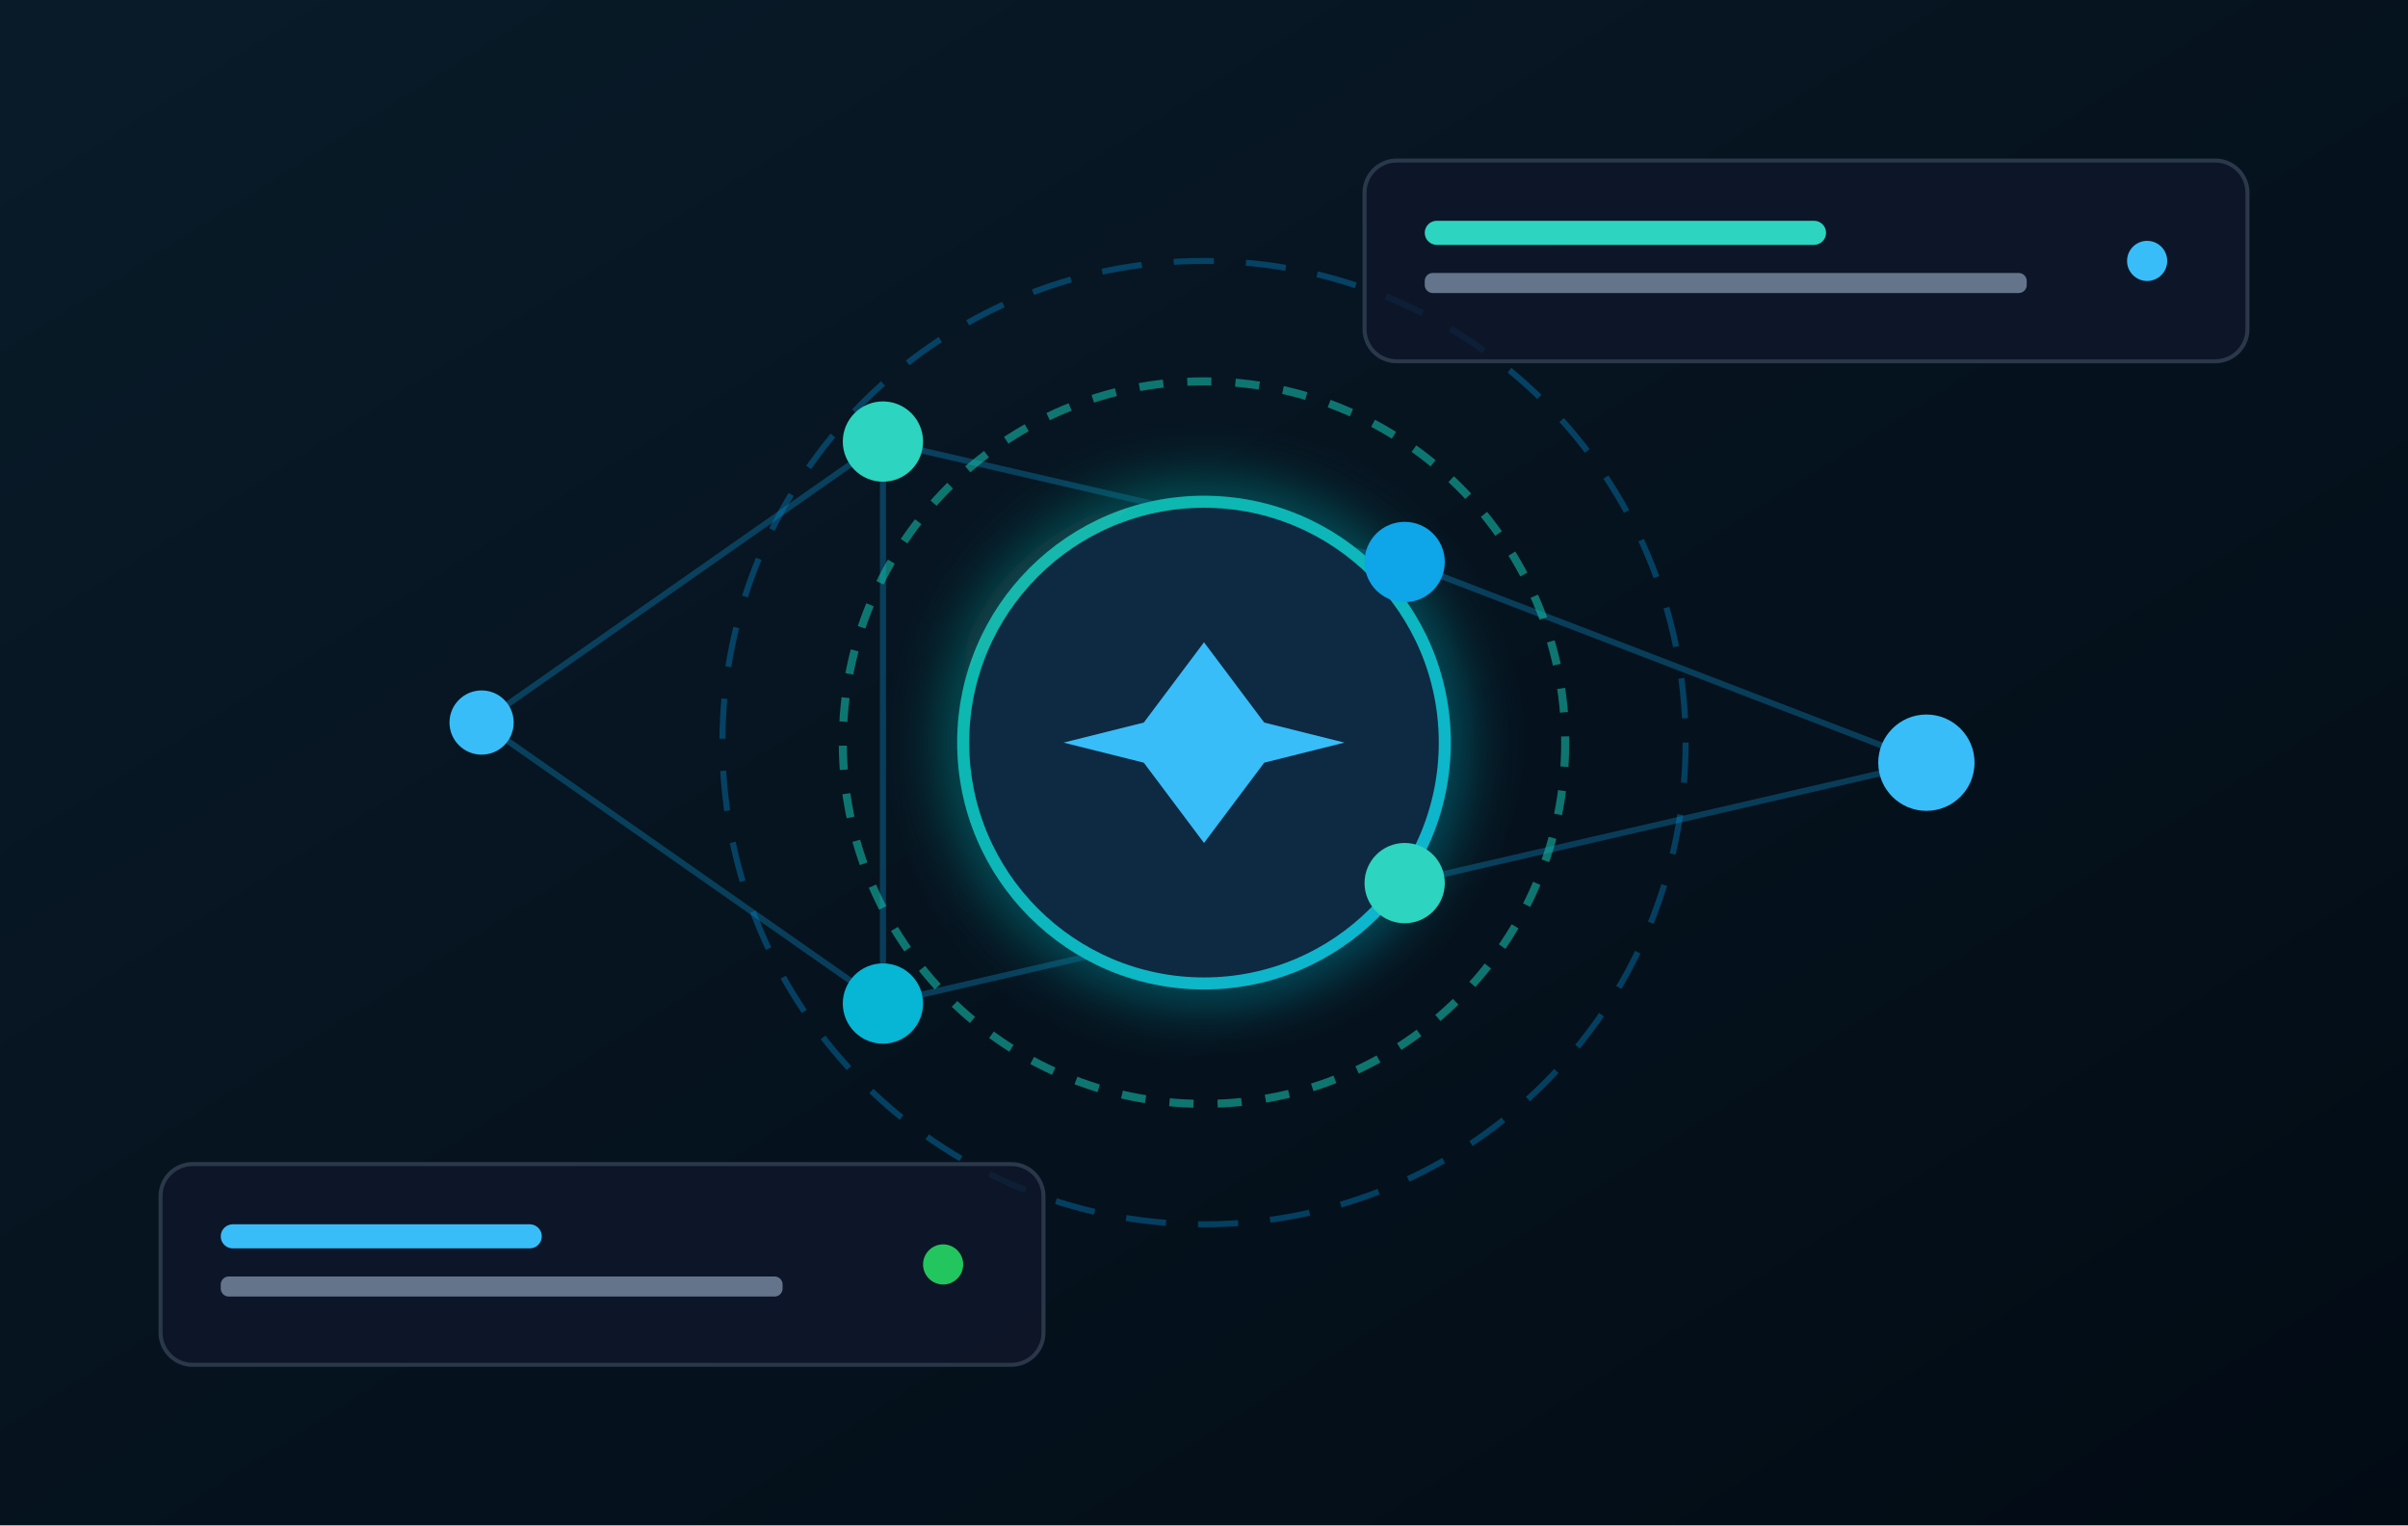
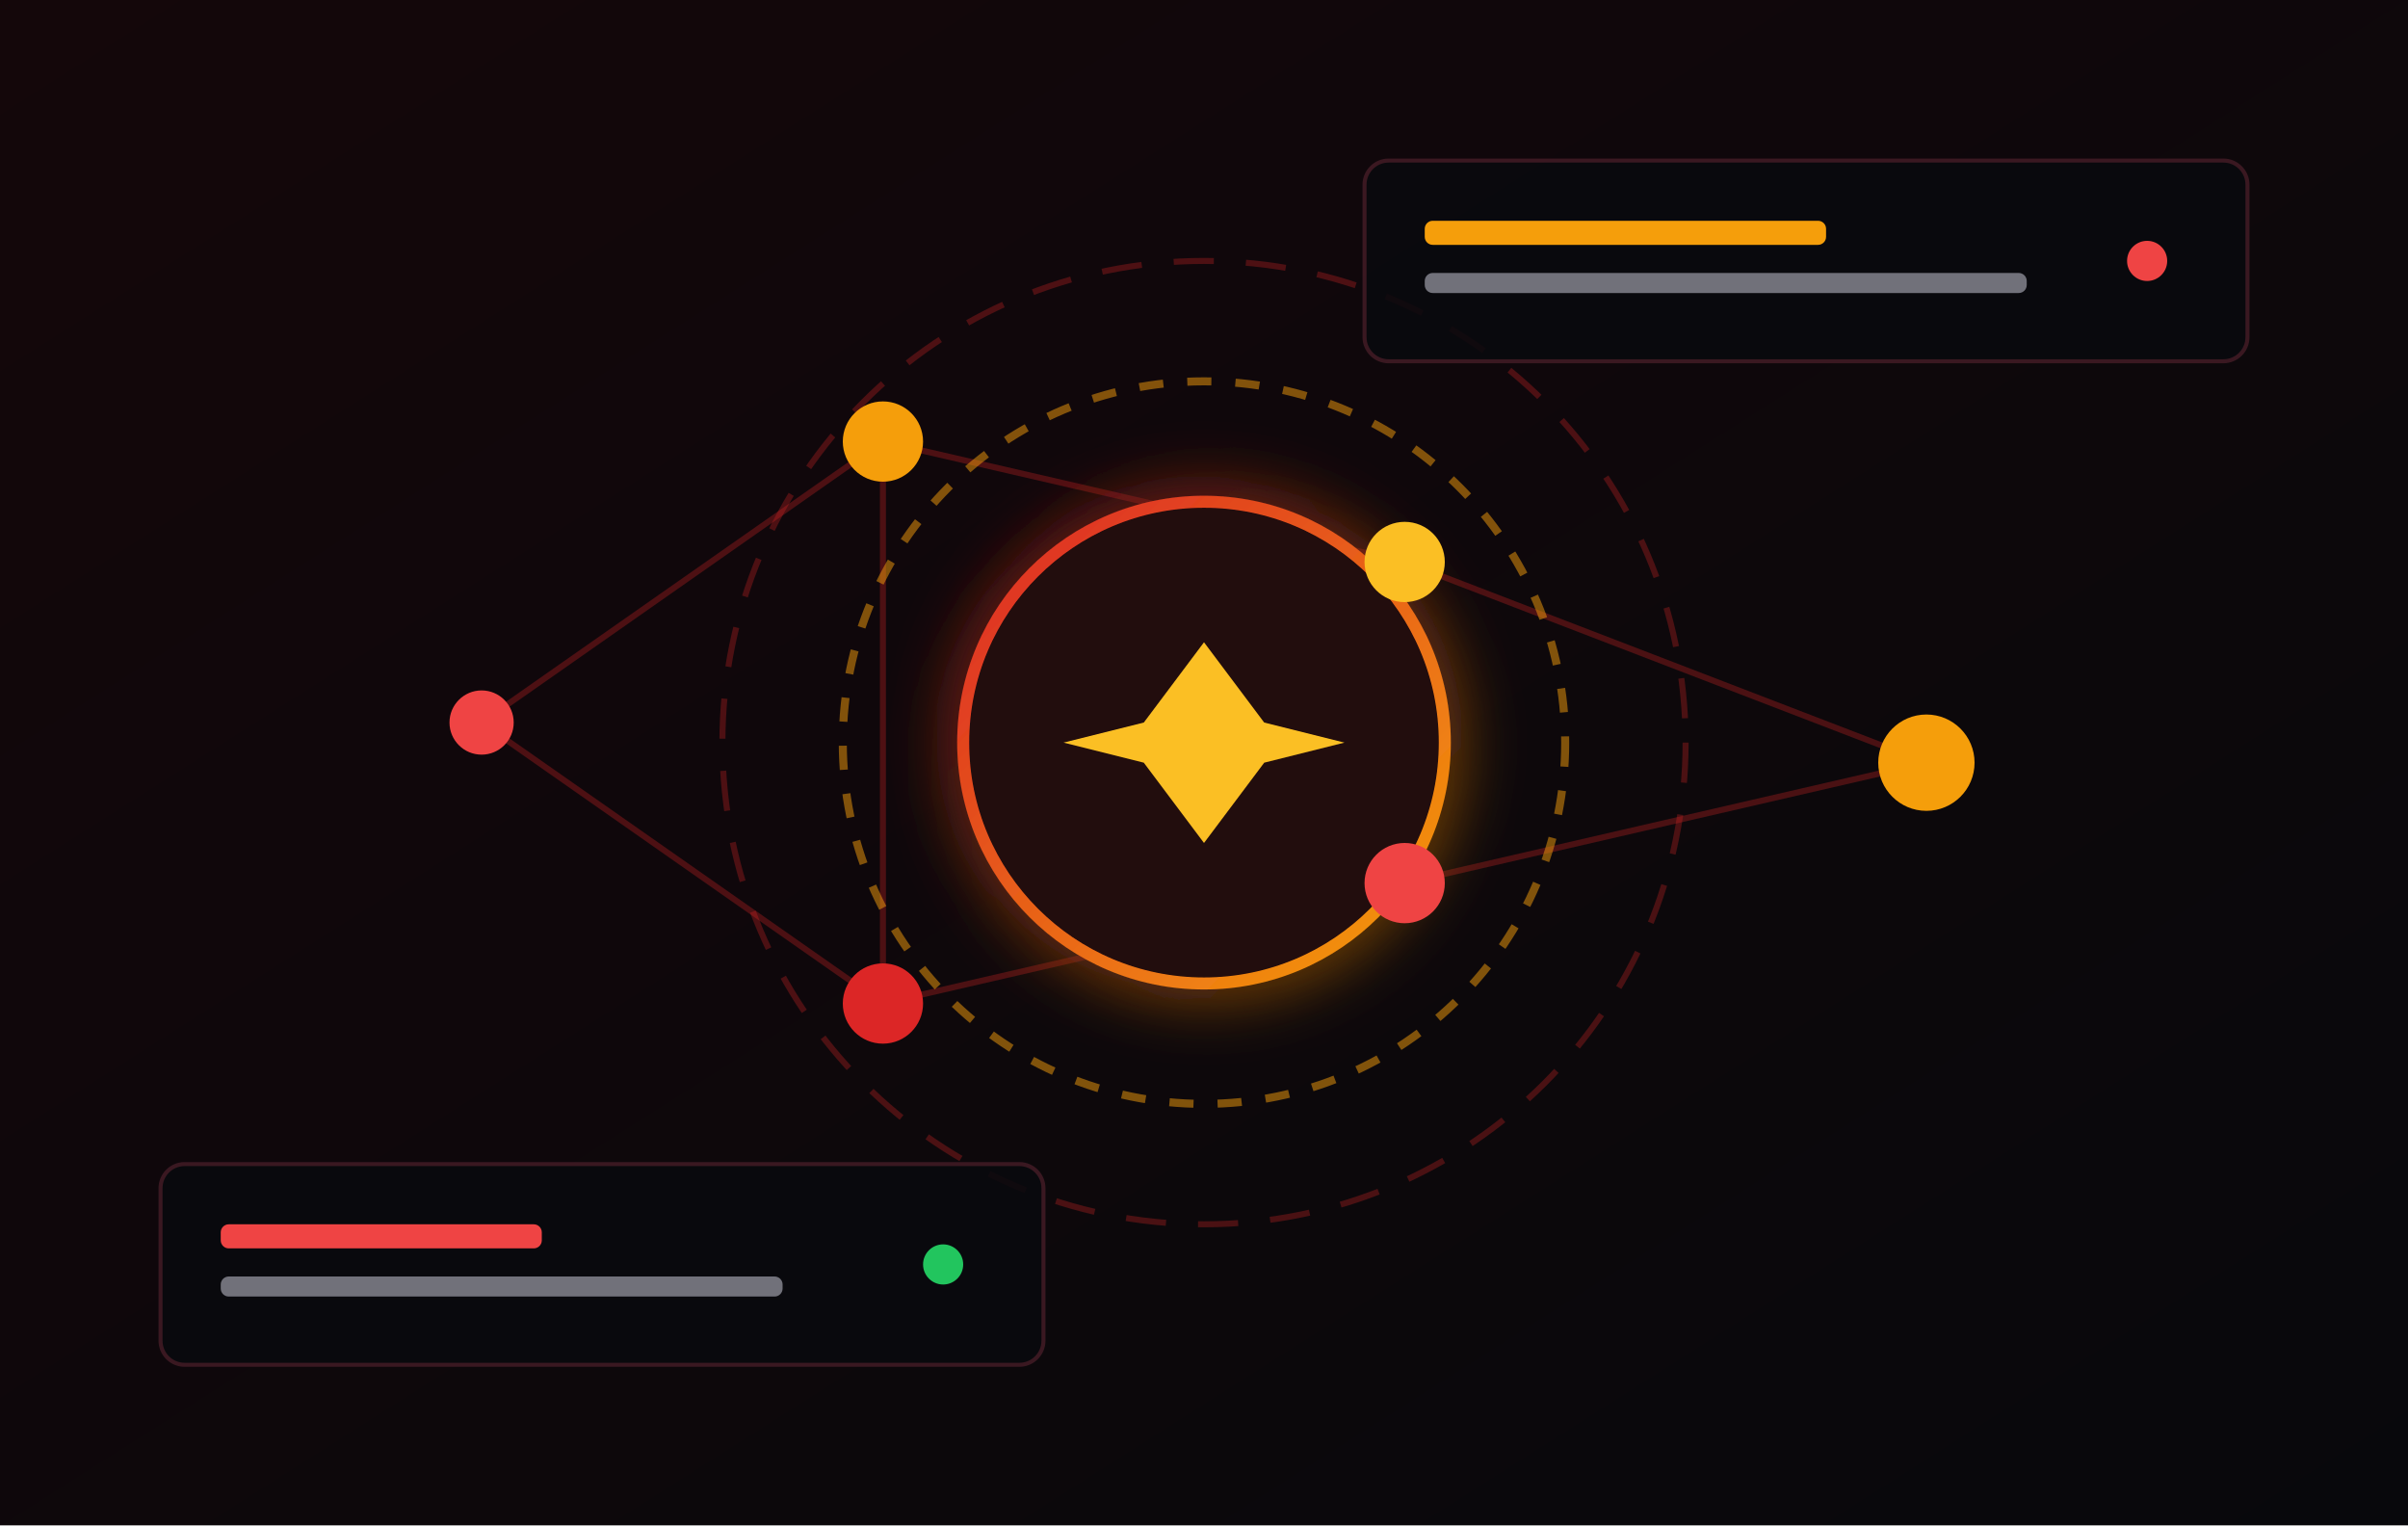
<svg xmlns="http://www.w3.org/2000/svg" viewBox="0 0 600 380" width="100%" height="100%">
  <defs>
    <linearGradient id="p3-bg" x1="0%" y1="0%" x2="100%" y2="100%">
-       <stop offset="0%" stop-color="#091b29" />
-       <stop offset="100%" stop-color="#020b14" />
+       <stop offset="0%" stop-color="#14070a" />
+       <stop offset="100%" stop-color="#08080c" />
    </linearGradient>
-     <linearGradient id="glow-teal" x1="0%" y1="0%" x2="100%" y2="100%">
-       <stop offset="0%" stop-color="#14b8a6" />
-       <stop offset="100%" stop-color="#06b6d4" />
+     <linearGradient id="glow-red" x1="0%" y1="0%" x2="100%" y2="100%">
+       <stop offset="0%" stop-color="#dc2626" />
+       <stop offset="100%" stop-color="#f59e0b" />
    </linearGradient>
    <filter id="ai-glow" x="-20%" y="-20%" width="140%" height="140%">
      <feGaussianBlur stdDeviation="8" result="blur" />
      <feComposite in="SourceGraphic" in2="blur" operator="over" />
    </filter>
  </defs>
  <rect width="600" height="380" fill="url(#p3-bg)" />
-   <g stroke="#0ea5e9" stroke-width="1.5" opacity="0.3">
+   <g stroke="#dc2626" stroke-width="1.5" opacity="0.3">
    <line x1="120" y1="180" x2="220" y2="110" />
    <line x1="120" y1="180" x2="220" y2="250" />
    <line x1="220" y1="110" x2="350" y2="140" />
    <line x1="220" y1="250" x2="350" y2="220" />
    <line x1="350" y1="140" x2="480" y2="190" />
    <line x1="350" y1="220" x2="480" y2="190" />
    <line x1="220" y1="110" x2="220" y2="250" />
    <line x1="350" y1="140" x2="350" y2="220" />
  </g>
  <g transform="translate(300, 185)">
-     <circle r="120" fill="none" stroke="#0284c7" stroke-width="1.5" stroke-dasharray="10 8" opacity="0.4" />
-     <circle r="90" fill="none" stroke="#14b8a6" stroke-width="2" stroke-dasharray="6 6" opacity="0.6" />
-     <circle r="60" fill="#0f2942" stroke="url(#glow-teal)" stroke-width="3" filter="url(#ai-glow)" />
-     <path d="M-15,-5 L0,-25 L15,-5 L35,0 L15,5 L0,25 L-15,5 L-35,0 Z" fill="#38bdf8" />
+     <circle r="120" fill="none" stroke="#dc2626" stroke-width="1.5" stroke-dasharray="10 8" opacity="0.3" />
+     <circle r="90" fill="none" stroke="#f59e0b" stroke-width="2" stroke-dasharray="6 6" opacity="0.5" />
+     <circle r="60" fill="#200a0e" stroke="url(#glow-red)" stroke-width="3" filter="url(#ai-glow)" />
+     <path d="M-15,-5 L0,-25 L15,-5 L35,0 L15,5 L0,25 L-15,5 L-35,0 Z" fill="#fbbf24" />
  </g>
-   <circle cx="120" cy="180" r="8" fill="#38bdf8" />
-   <circle cx="220" cy="110" r="10" fill="#2dd4bf" />
-   <circle cx="220" cy="250" r="10" fill="#06b6d4" />
-   <circle cx="350" cy="140" r="10" fill="#0ea5e9" />
-   <circle cx="350" cy="220" r="10" fill="#2dd4bf" />
-   <circle cx="480" cy="190" r="12" fill="#38bdf8" />
+   <circle cx="120" cy="180" r="8" fill="#ef4444" />
+   <circle cx="220" cy="110" r="10" fill="#f59e0b" />
+   <circle cx="220" cy="250" r="10" fill="#dc2626" />
+   <circle cx="350" cy="140" r="10" fill="#fbbf24" />
+   <circle cx="350" cy="220" r="10" fill="#ef4444" />
+   <circle cx="480" cy="190" r="12" fill="#f59e0b" />
  <g transform="translate(40, 290)">
-     <rect width="220" height="50" rx="8" fill="#0f172a" opacity="0.8" stroke="#334155" stroke-width="1" />
-     <rect x="15" y="15" width="80" height="6" rx="3" fill="#38bdf8" />
-     <rect x="15" y="28" width="140" height="5" rx="2" fill="#64748b" />
+     <rect width="220" height="50" rx="6" fill="#09090d" opacity="0.9" stroke="#3f1a24" stroke-width="1" />
+     <rect x="15" y="15" width="80" height="6" rx="2" fill="#ef4444" />
+     <rect x="15" y="28" width="140" height="5" rx="2" fill="#71717a" />
    <circle cx="195" cy="25" r="5" fill="#22c55e" />
  </g>
  <g transform="translate(340, 40)">
-     <rect width="220" height="50" rx="8" fill="#0f172a" opacity="0.8" stroke="#334155" stroke-width="1" />
-     <rect x="15" y="15" width="100" height="6" rx="3" fill="#2dd4bf" />
-     <rect x="15" y="28" width="150" height="5" rx="2" fill="#64748b" />
-     <circle cx="195" cy="25" r="5" fill="#38bdf8" />
+     <rect width="220" height="50" rx="6" fill="#09090d" opacity="0.9" stroke="#3f1a24" stroke-width="1" />
+     <rect x="15" y="15" width="100" height="6" rx="2" fill="#f59e0b" />
+     <rect x="15" y="28" width="150" height="5" rx="2" fill="#71717a" />
+     <circle cx="195" cy="25" r="5" fill="#ef4444" />
  </g>
</svg>
